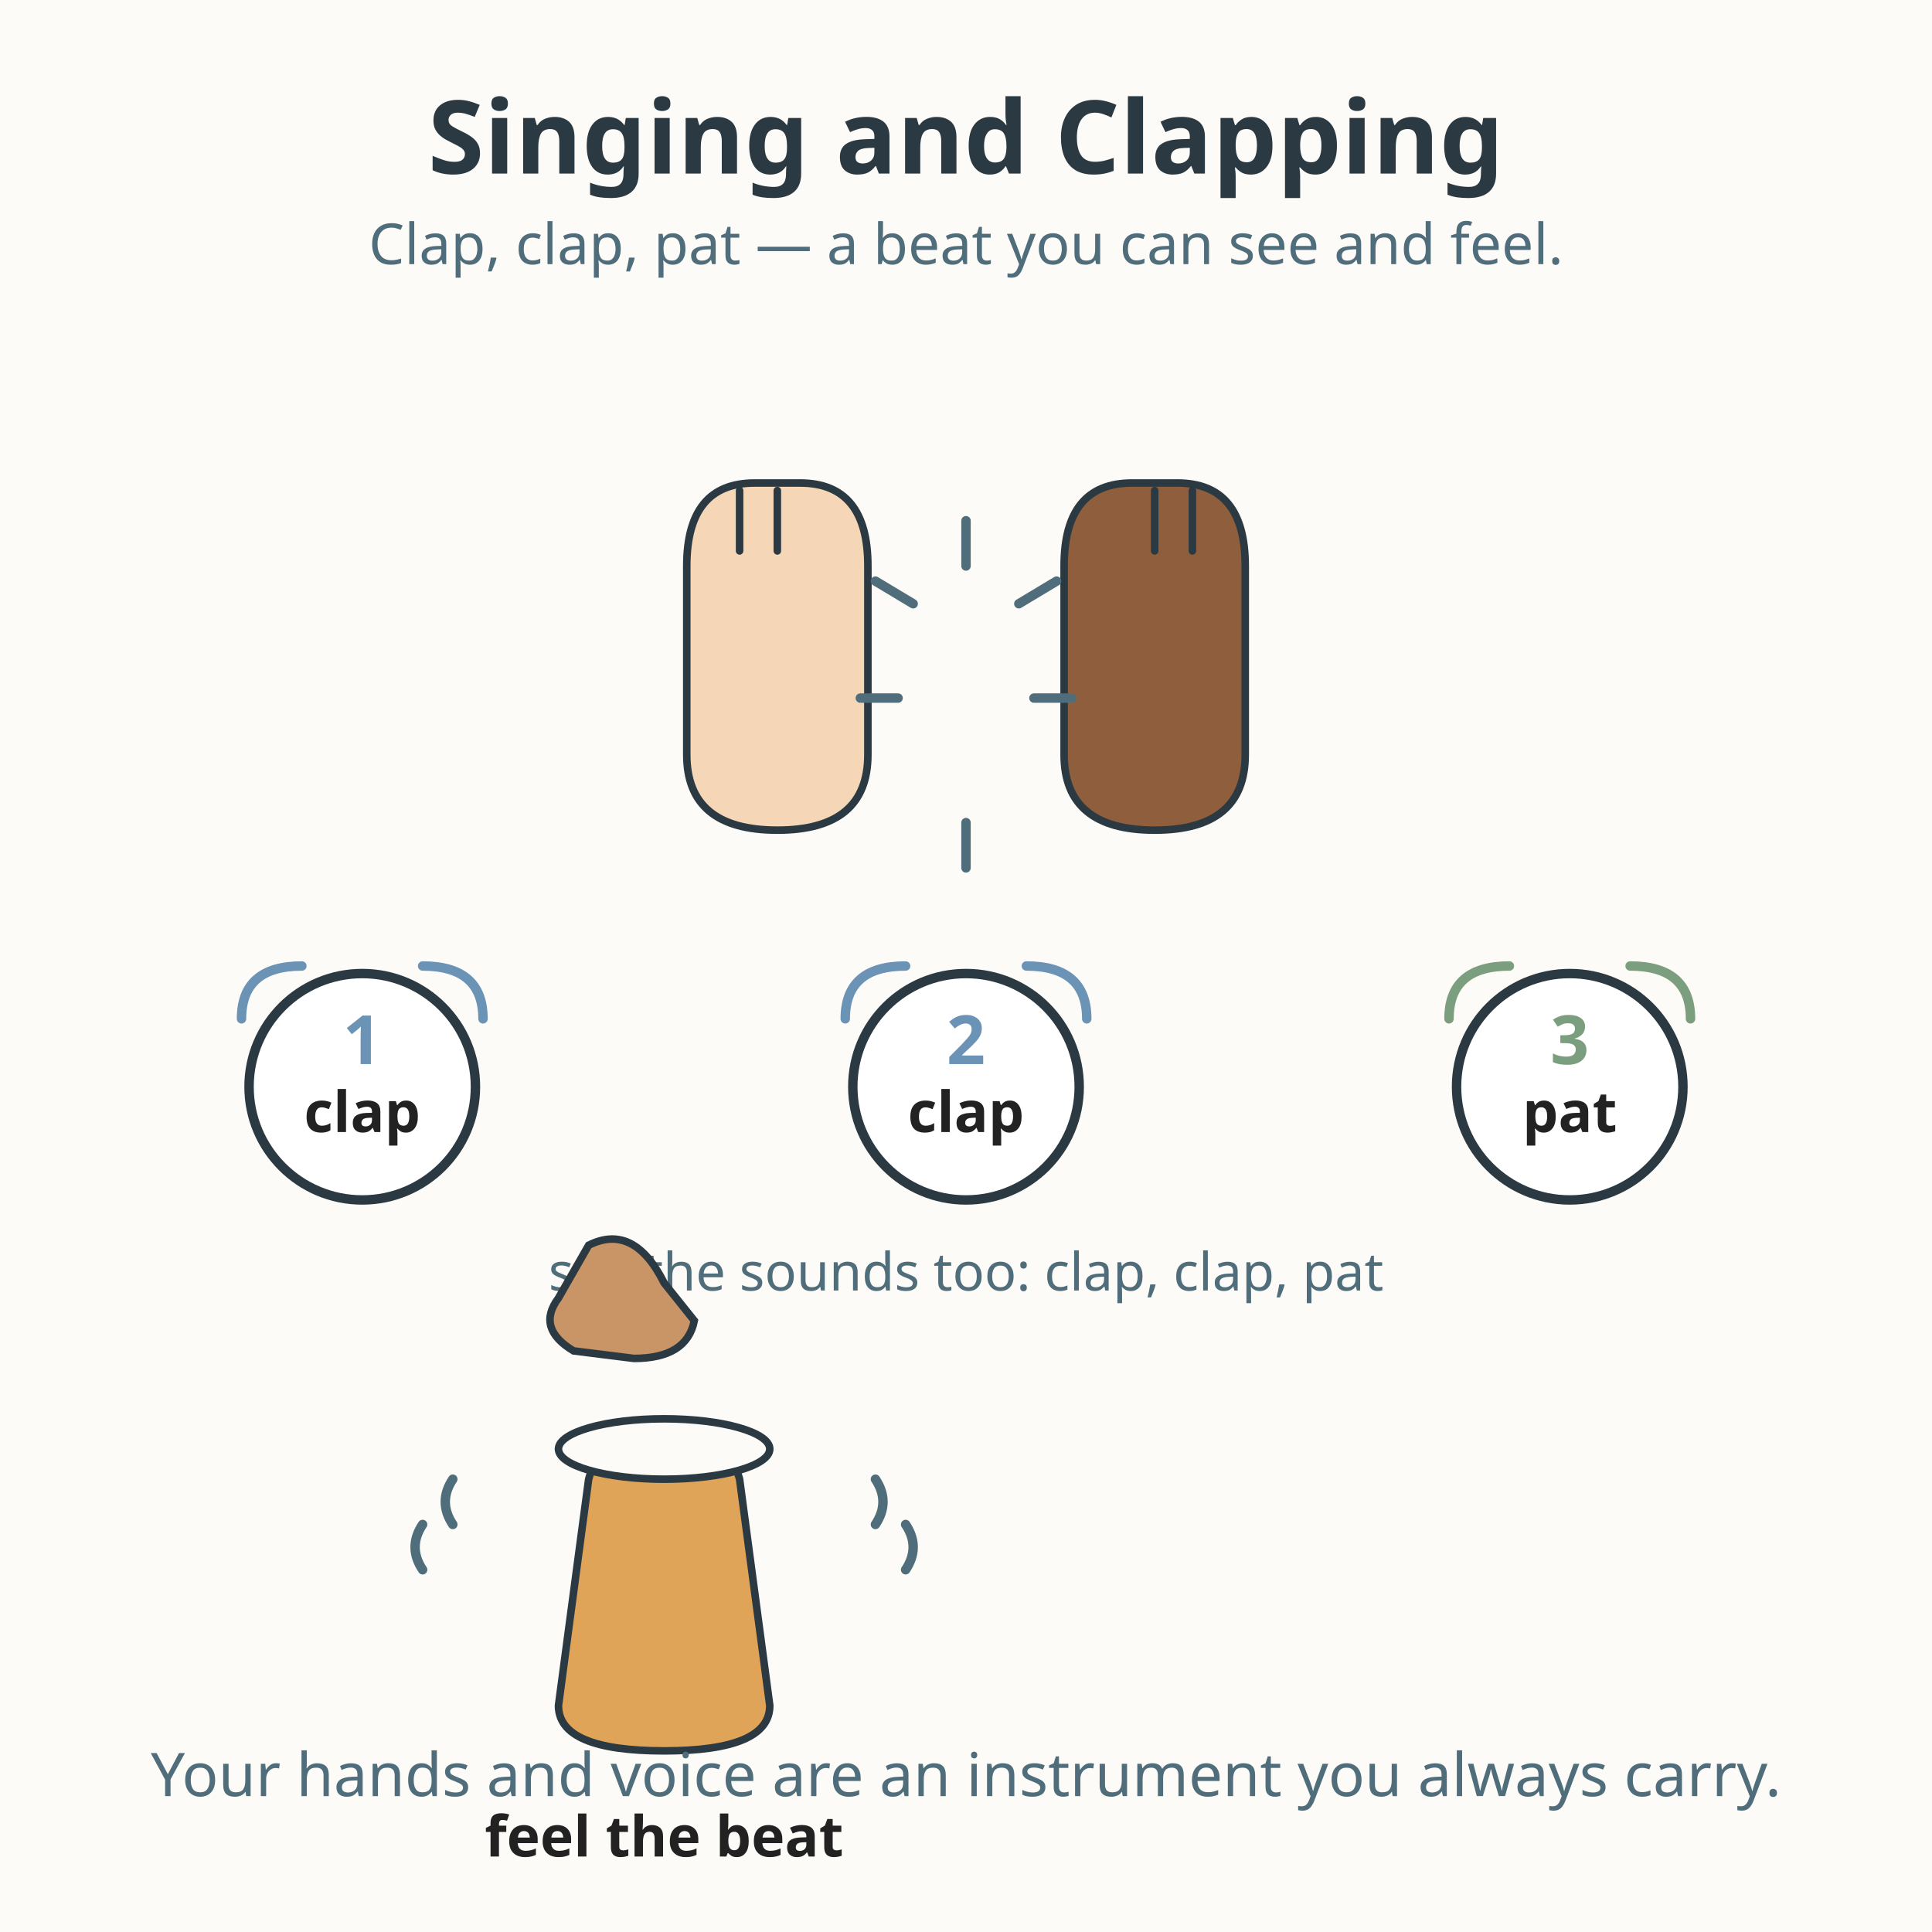
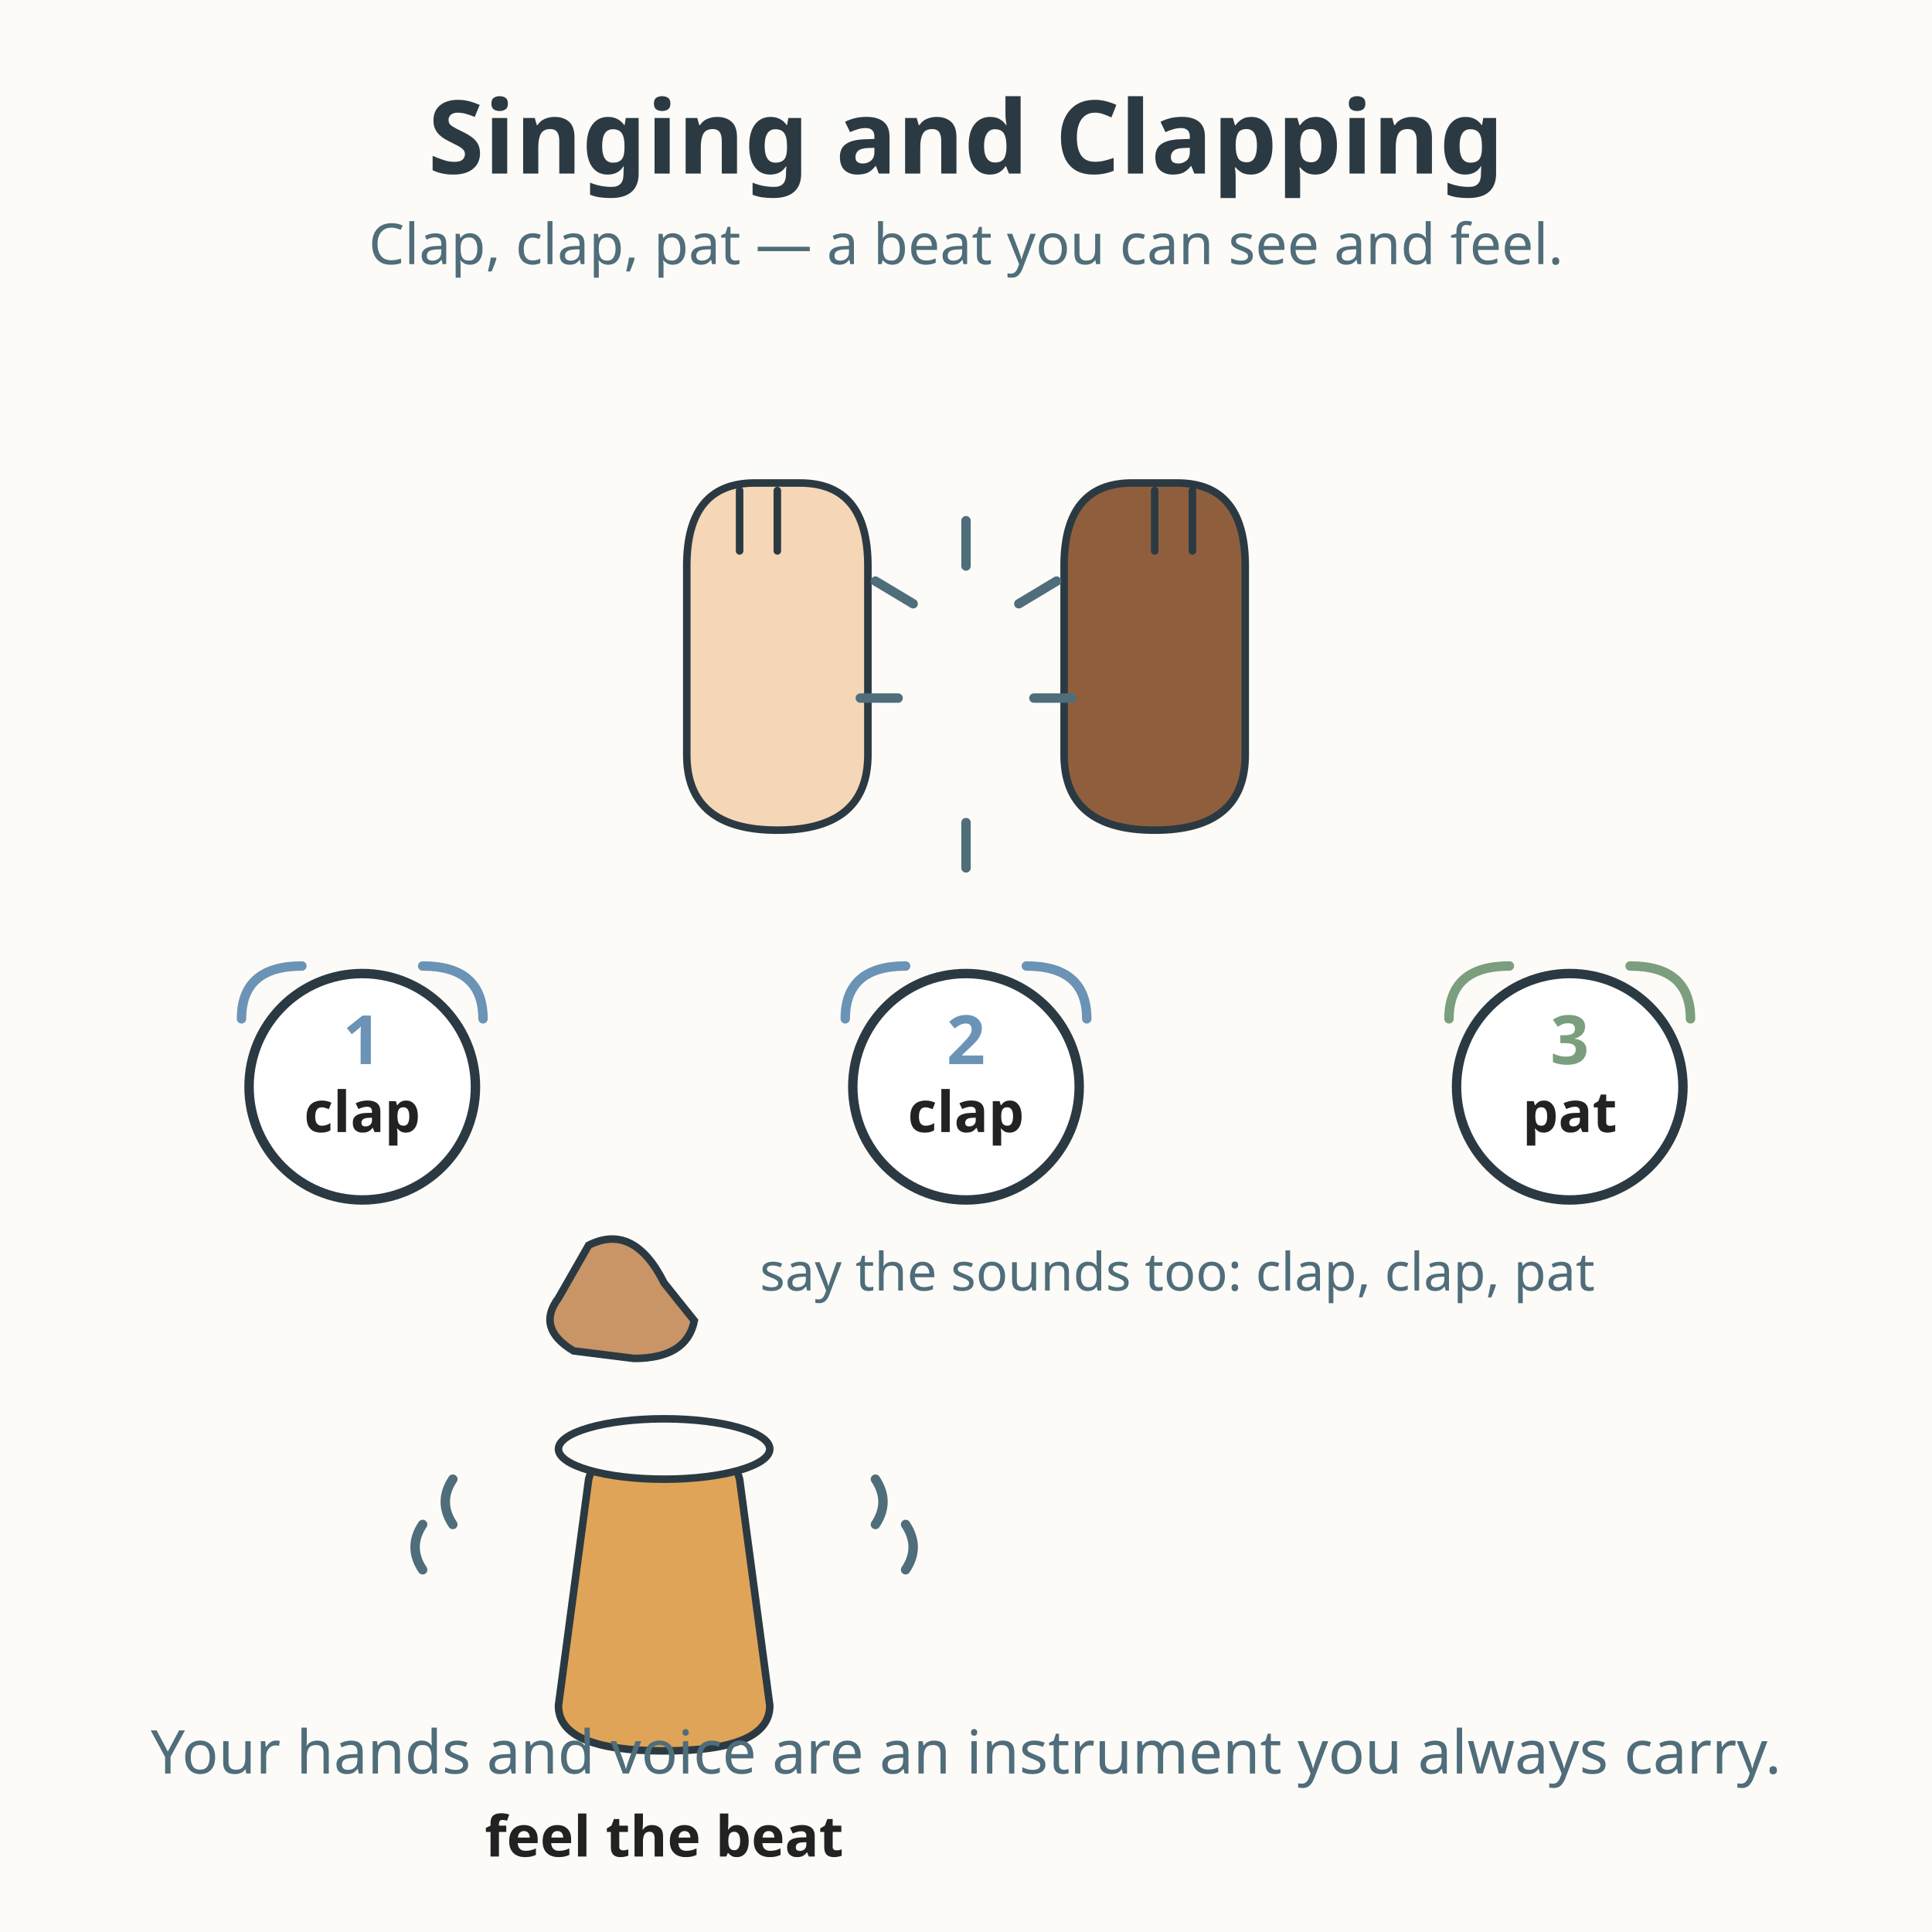
<svg xmlns="http://www.w3.org/2000/svg" viewBox="0 0 512 512" role="img" aria-labelledby="title-L-00-007-04-singing-and-clapping desc-L-00-007-04-singing-and-clapping">
  <rect width="512" height="512" fill="#fdfbf7" />
  <text x="256" y="46" text-anchor="middle" font-family="sans-serif" font-size="27" font-weight="bold" fill="#2b3a42">Singing and Clapping</text>
  <text x="256" y="70" text-anchor="middle" font-family="sans-serif" font-size="15" fill="#4f6d7a">Clap, clap, pat — a beat you can see and feel.</text>
  <g>
    <path d="M182 200 L182 150 Q182 128 200 128 L212 128 Q230 128 230 150 L230 200 Q230 220 206 220 Q182 220 182 200 Z" fill="#f5d6b6" stroke="#2b3a42" stroke-width="2" />
    <line x1="196" y1="130" x2="196" y2="146" stroke="#2b3a42" stroke-width="2" stroke-linecap="round" />
    <line x1="206" y1="130" x2="206" y2="146" stroke="#2b3a42" stroke-width="2" stroke-linecap="round" />
    <path d="M282 200 L282 150 Q282 128 300 128 L312 128 Q330 128 330 150 L330 200 Q330 220 306 220 Q282 220 282 200 Z" fill="#8f5f3d" stroke="#2b3a42" stroke-width="2" />
    <line x1="306" y1="130" x2="306" y2="146" stroke="#2b3a42" stroke-width="2" stroke-linecap="round" />
    <line x1="316" y1="130" x2="316" y2="146" stroke="#2b3a42" stroke-width="2" stroke-linecap="round" />
    <g stroke="#4f6d7a" stroke-width="2.5" stroke-linecap="round">
      <line x1="256" y1="150" x2="256" y2="138" />
      <line x1="242" y1="160" x2="232" y2="154" />
      <line x1="270" y1="160" x2="280" y2="154" />
      <line x1="238" y1="185" x2="228" y2="185" />
      <line x1="274" y1="185" x2="284" y2="185" />
      <line x1="256" y1="218" x2="256" y2="230" />
    </g>
  </g>
  <g>
    <circle cx="96" cy="288" r="30" fill="#ffffff" stroke="#2b3a42" stroke-width="2.5" />
    <text x="96" y="282" text-anchor="middle" font-family="sans-serif" font-size="18" font-weight="bold" fill="#6b93b6">1</text>
    <text x="96" y="300" text-anchor="middle" font-family="sans-serif" font-size="15" font-weight="bold" fill="#222222">clap</text>
    <path d="M64 270 Q64 256 80 256" fill="none" stroke="#6b93b6" stroke-width="2.5" stroke-linecap="round" />
    <path d="M128 270 Q128 256 112 256" fill="none" stroke="#6b93b6" stroke-width="2.5" stroke-linecap="round" />
  </g>
  <g>
    <circle cx="256" cy="288" r="30" fill="#ffffff" stroke="#2b3a42" stroke-width="2.5" />
    <text x="256" y="282" text-anchor="middle" font-family="sans-serif" font-size="18" font-weight="bold" fill="#6b93b6">2</text>
    <text x="256" y="300" text-anchor="middle" font-family="sans-serif" font-size="15" font-weight="bold" fill="#222222">clap</text>
    <path d="M224 270 Q224 256 240 256" fill="none" stroke="#6b93b6" stroke-width="2.5" stroke-linecap="round" />
    <path d="M288 270 Q288 256 272 256" fill="none" stroke="#6b93b6" stroke-width="2.5" stroke-linecap="round" />
  </g>
  <g>
    <circle cx="416" cy="288" r="30" fill="#ffffff" stroke="#2b3a42" stroke-width="2.5" />
    <text x="416" y="282" text-anchor="middle" font-family="sans-serif" font-size="18" font-weight="bold" fill="#7a9e7e">3</text>
    <text x="416" y="300" text-anchor="middle" font-family="sans-serif" font-size="15" font-weight="bold" fill="#222222">pat</text>
    <path d="M384 270 Q384 256 400 256" fill="none" stroke="#7a9e7e" stroke-width="2.5" stroke-linecap="round" />
    <path d="M448 270 Q448 256 432 256" fill="none" stroke="#7a9e7e" stroke-width="2.5" stroke-linecap="round" />
  </g>
-   <text x="256" y="342" text-anchor="middle" font-family="sans-serif" font-size="14" fill="#4f6d7a">say the sounds too: clap, clap, pat</text>
+   <text x="312" y="342" text-anchor="middle" font-family="sans-serif" font-size="14" fill="#4f6d7a">say the sounds too: clap, clap, pat</text>
  <g>
    <path d="M148 452 L156 392 Q158 384 170 384 L182 384 Q194 384 196 392 L204 452 Q204 464 176 464 Q148 464 148 452 Z" fill="#e0a458" stroke="#2b3a42" stroke-width="2" />
    <ellipse cx="176" cy="384" rx="28" ry="8" fill="#fdfbf7" stroke="#2b3a42" stroke-width="2" />
    <path d="M176 340 Q168 324 156 330 L148 344 Q142 352 152 358 L168 360 Q182 360 184 350 Z" fill="#c99567" stroke="#2b3a42" stroke-width="2" />
    <g stroke="#4f6d7a" stroke-width="2.5" stroke-linecap="round" fill="none">
      <path d="M120 392 Q116 398 120 404" />
      <path d="M232 392 Q236 398 232 404" />
      <path d="M112 404 Q108 410 112 416" />
      <path d="M240 404 Q244 410 240 416" />
    </g>
    <text x="176" y="492" text-anchor="middle" font-family="sans-serif" font-size="15" font-weight="bold" fill="#222222">feel the beat</text>
  </g>
-   <text x="256" y="476" text-anchor="middle" font-family="sans-serif" font-size="16" fill="#4f6d7a">Your hands and voice are an instrument you always carry.</text>
+   <text x="256" y="470" text-anchor="middle" font-family="sans-serif" font-size="16" fill="#4f6d7a">Your hands and voice are an instrument you always carry.</text>
</svg>
